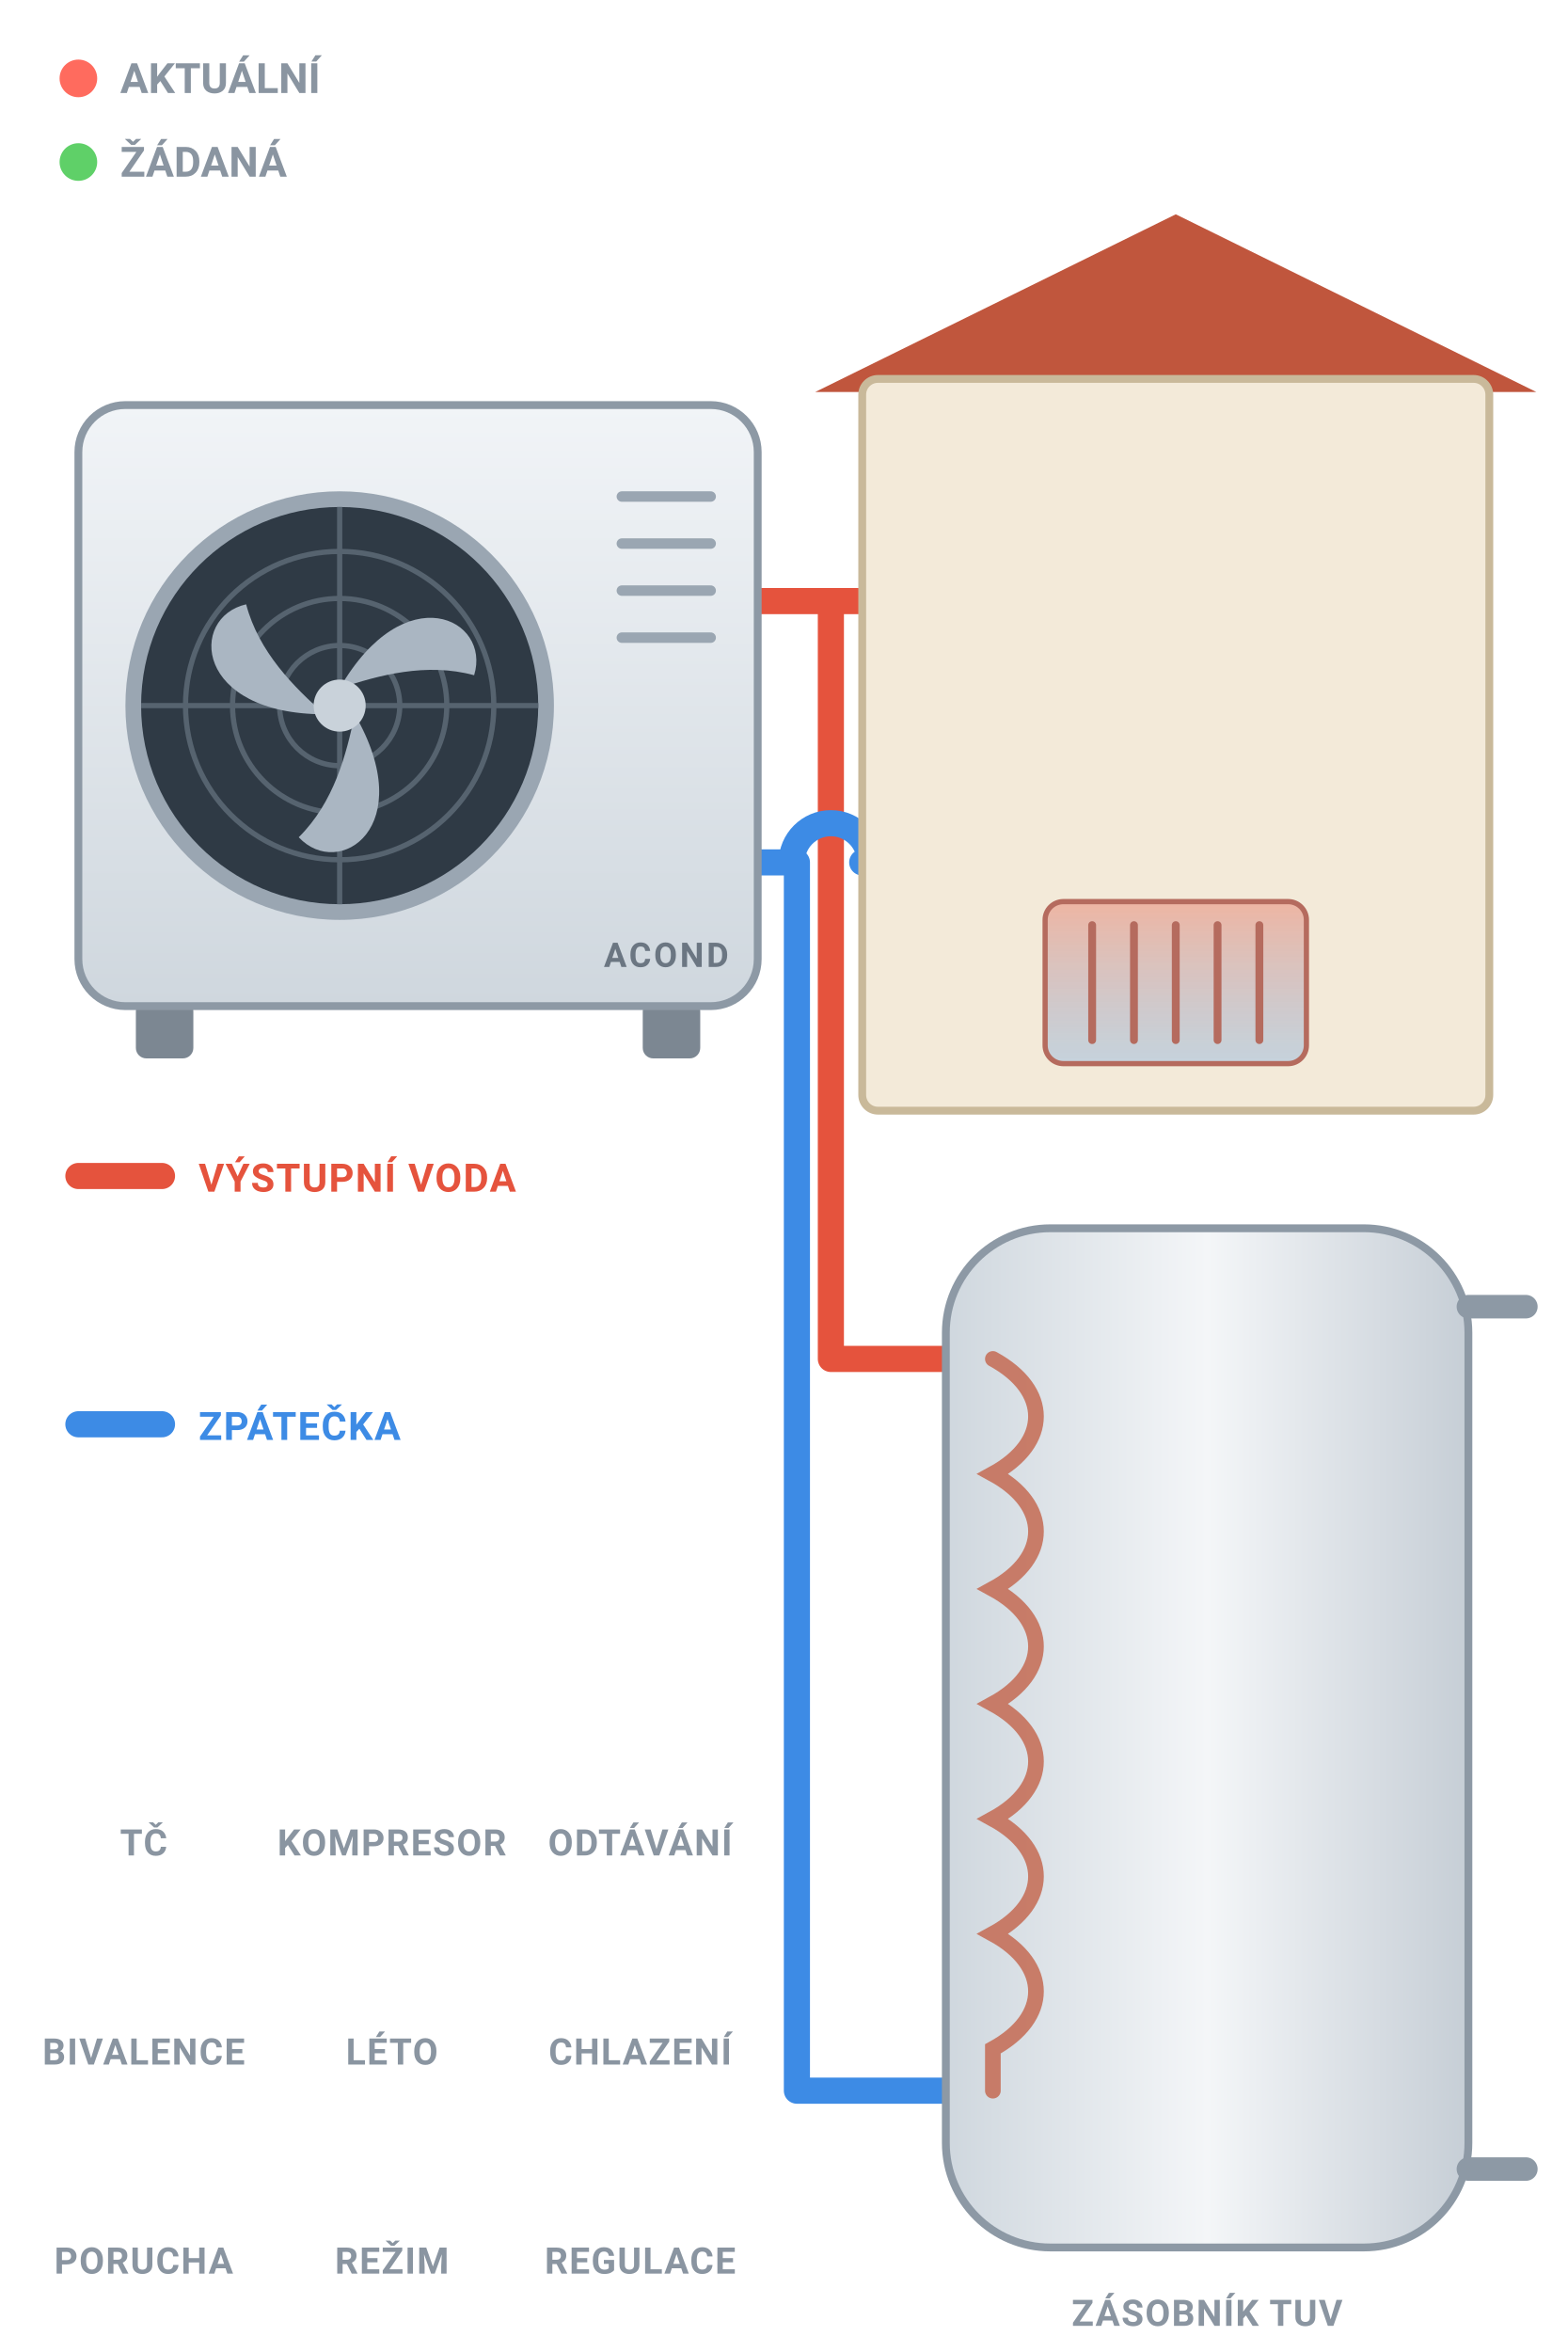
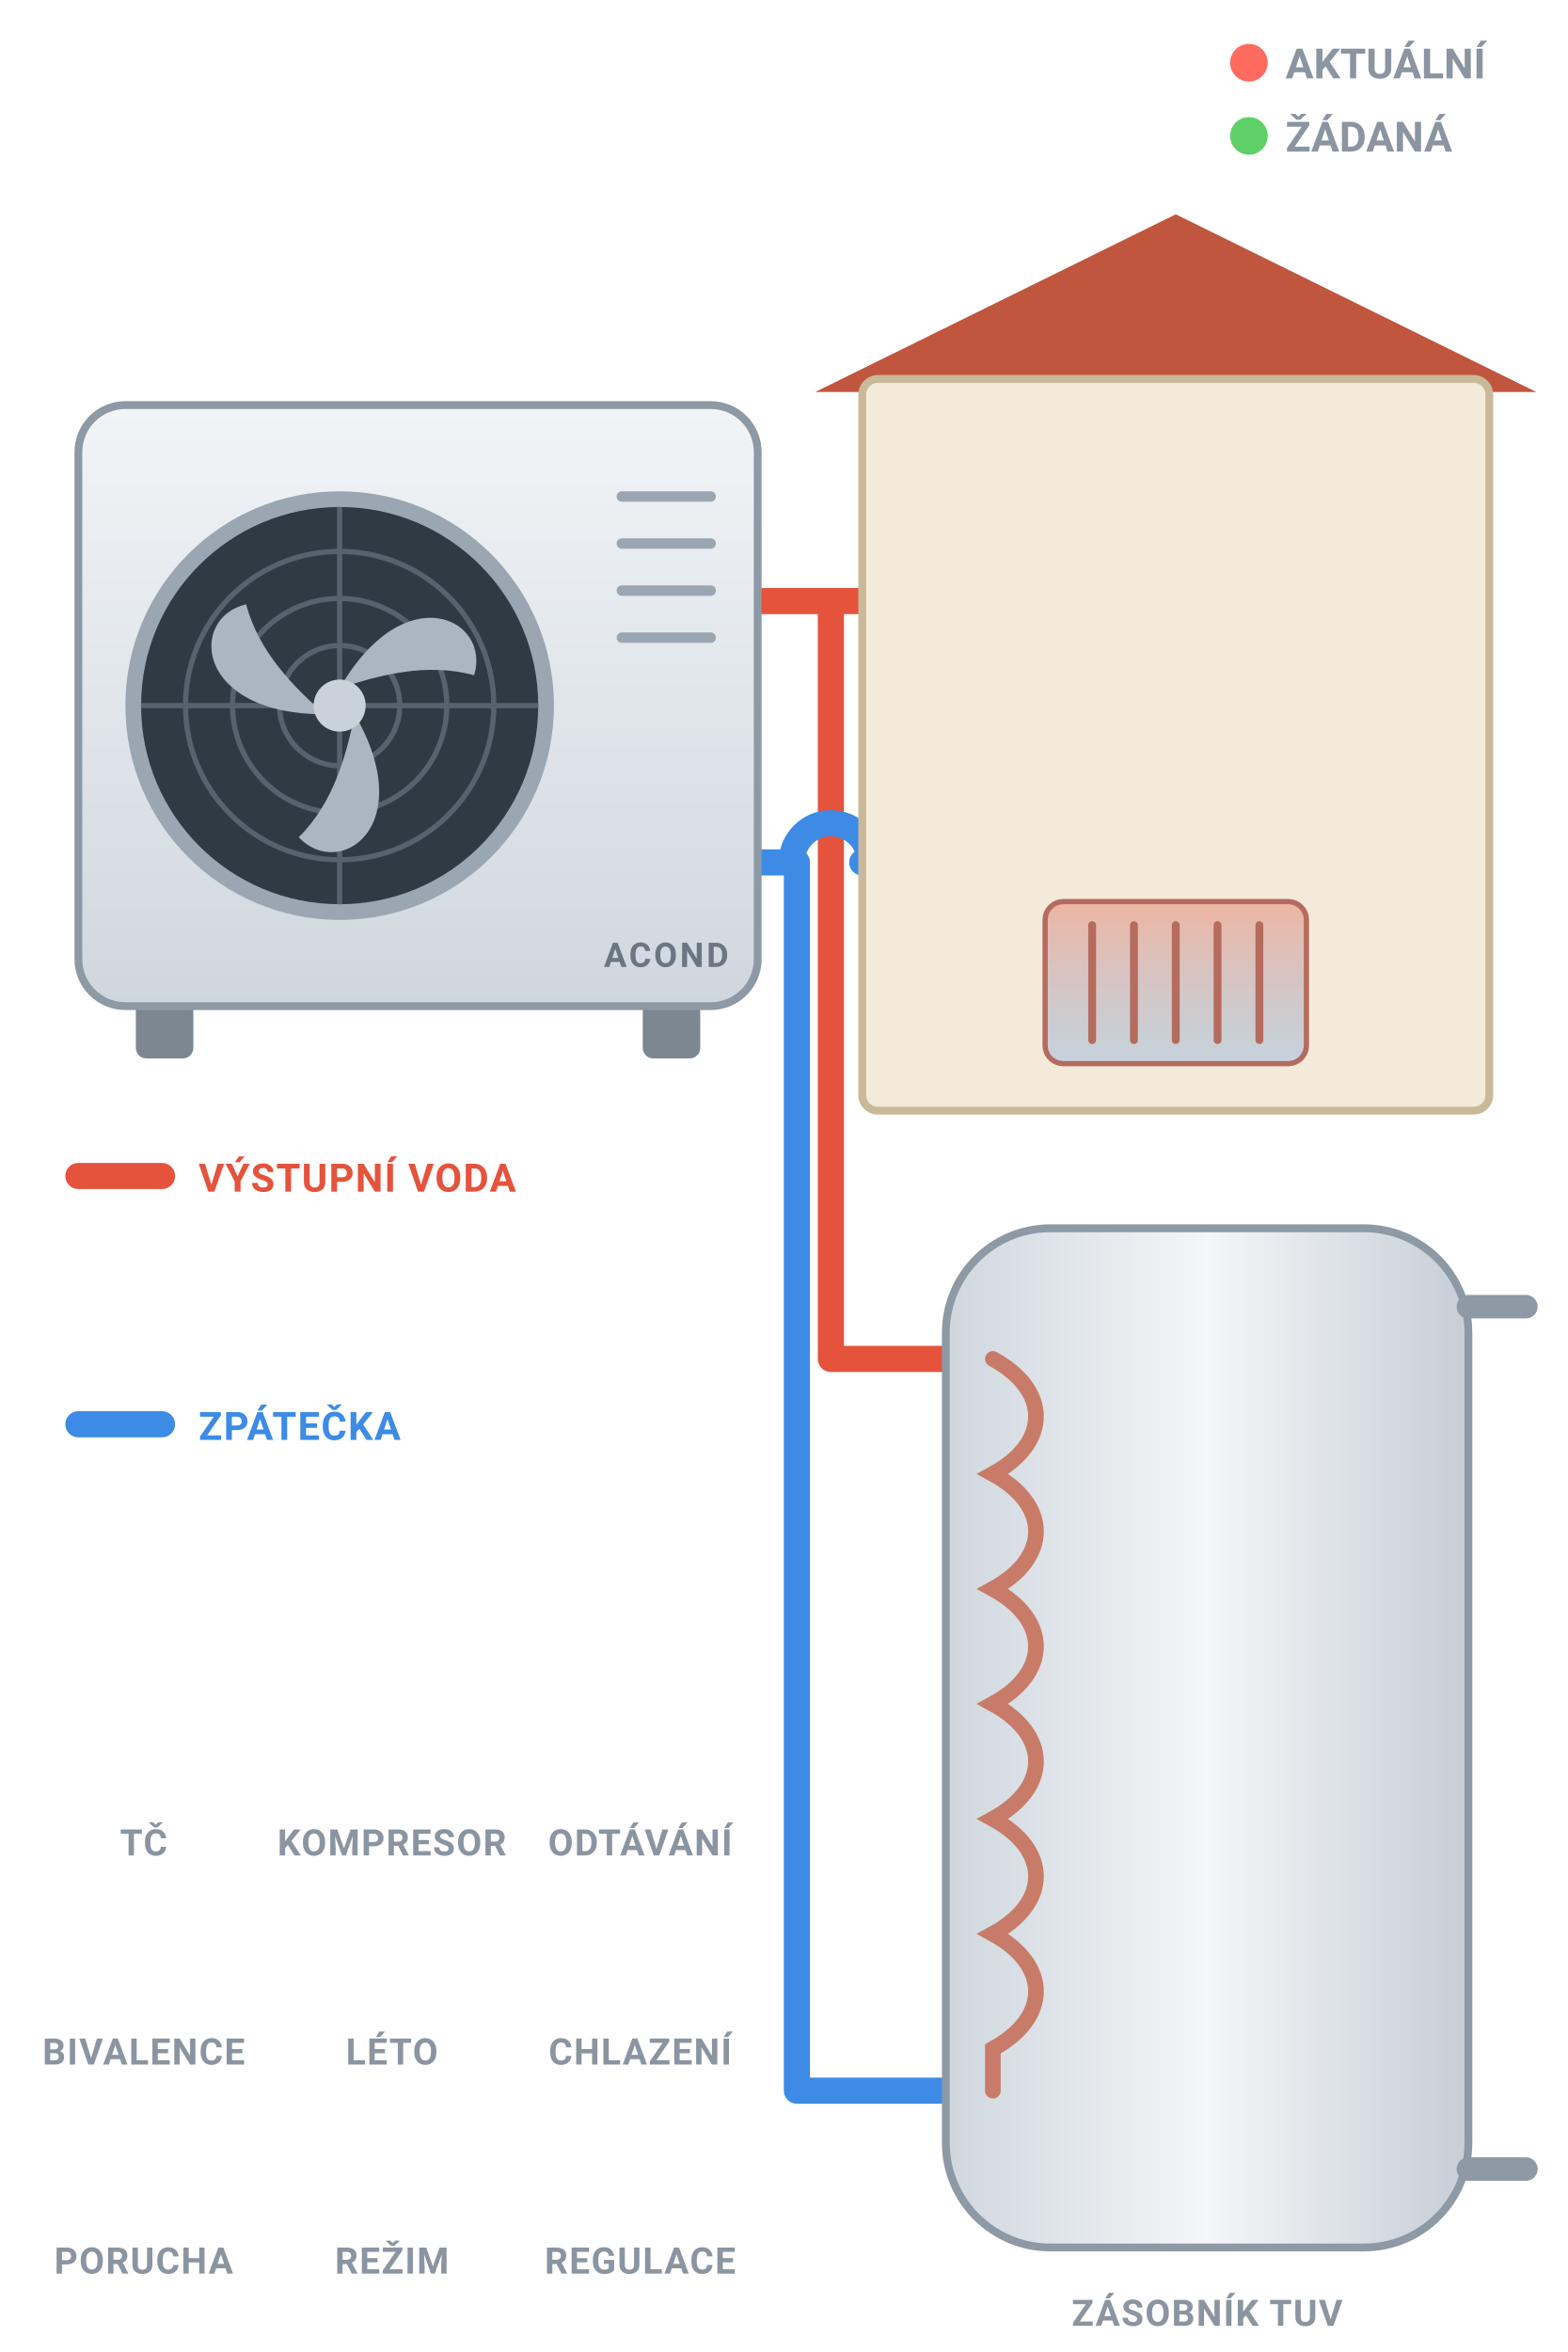
<svg xmlns="http://www.w3.org/2000/svg" viewBox="0 0 600 900" font-family="Segoe UI, Roboto, Helvetica, Arial, sans-serif">
  <defs>
    <linearGradient id="unit" x1="0" y1="0" x2="0" y2="1">
      <stop offset="0" stop-color="#f1f4f7" />
      <stop offset="1" stop-color="#cfd7de" />
    </linearGradient>
    <linearGradient id="tank" x1="0" y1="0" x2="1" y2="0">
      <stop offset="0" stop-color="#cfd7de" />
      <stop offset=".5" stop-color="#f4f6f8" />
      <stop offset="1" stop-color="#c6ced6" />
    </linearGradient>
    <linearGradient id="hot" x1="0" y1="0" x2="0" y2="1">
      <stop offset="0" stop-color="#e5533d" stop-opacity=".35" />
      <stop offset="1" stop-color="#3d8be5" stop-opacity=".25" />
    </linearGradient>
  </defs>
  <g fill="none" stroke-width="10" stroke-linecap="round" stroke-linejoin="round">
    <path d="M290 230 H330" stroke="#e5533d" />
    <path d="M318 230 V520 H362" stroke="#e5533d" />
    <path d="M362 800 H305 V330 H290" stroke="#3d8be5" />
  </g>
  <path d="M330 330 H333 A15 15 0 0 0 303 330" fill="none" stroke="#3d8be5" stroke-width="10" stroke-linecap="round" />
  <rect x="52" y="383" width="22" height="22" rx="4" fill="#7c8792" />
  <rect x="246" y="383" width="22" height="22" rx="4" fill="#7c8792" />
  <rect x="30" y="155" width="260" height="230" rx="18" fill="url(#unit)" stroke="#8d99a5" stroke-width="3" />
  <circle cx="130" cy="270" r="82" fill="#9aa6b2" />
  <circle cx="130" cy="270" r="76" fill="#2f3a45" />
  <g stroke="#56636f" stroke-width="2" fill="none">
    <circle cx="130" cy="270" r="59" />
    <circle cx="130" cy="270" r="41" />
    <circle cx="130" cy="270" r="23" />
    <path d="M54 270 H206 M130 194 V346" />
  </g>
  <g fill="#aab6c2" transform="translate(130 270) scale(.83)">
    <path d="M0 -8 C30 -60 70 -40 62 -14 C40 -20 18 -14 0 -8Z" />
    <path d="M0 -8 C30 -60 70 -40 62 -14 C40 -20 18 -14 0 -8Z" transform="rotate(120)" />
    <path d="M0 -8 C30 -60 70 -40 62 -14 C40 -20 18 -14 0 -8Z" transform="rotate(240)" />
    <circle r="12" fill="#c9d2da" />
  </g>
  <g stroke="#9aa6b2" stroke-width="4" stroke-linecap="round">
    <path d="M238 190 H272 M238 208 H272 M238 226 H272 M238 244 H272" />
  </g>
  <text x="255" y="370" text-anchor="middle" font-size="13" font-weight="700" fill="#6b7682" letter-spacing="1">ACOND</text>
  <path d="M312 150 L450 82 L588 150Z" fill="#c0563d" />
  <rect x="330" y="145" width="240" height="280" rx="6" fill="#f3ead9" stroke="#c9b99a" stroke-width="3" />
  <g transform="translate(400 345)">
    <rect width="100" height="62" rx="7" fill="url(#hot)" stroke="#b56b5e" stroke-width="2" />
    <path d="M18 9 V53 M34 9 V53 M50 9 V53 M66 9 V53 M82 9 V53" stroke="#b56b5e" stroke-width="3" stroke-linecap="round" />
  </g>
  <rect x="362" y="470" width="200" height="390" rx="40" fill="url(#tank)" stroke="#8d99a5" stroke-width="3" />
  <path d="M380 520 C402 532 402 552 380 564 C402 576 402 596 380 608 C402 620 402 640 380 652 C402 664 402 684 380 696 C402 708 402 728 380 740 C402 752 402 772 380 784 L380 800" fill="none" stroke="#c46a52" stroke-width="6" stroke-linecap="round" opacity=".85" />
  <path d="M562 500 h22 M562 830 h22" stroke="#8d99a5" stroke-width="9" stroke-linecap="round" />
  <g font-size="15" font-weight="700" letter-spacing=".5">
    <path d="M30 450 H62" stroke="#e5533d" stroke-width="10" stroke-linecap="round" />
    <text x="76" y="456" fill="#e5533d">VÝSTUPNÍ VODA</text>
    <path d="M30 545 H62" stroke="#3d8be5" stroke-width="10" stroke-linecap="round" />
    <text x="76" y="551" fill="#3d8be5">ZPÁTEČKA</text>
  </g>
  <g font-size="14" font-weight="600" fill="#8a95a1" text-anchor="middle" letter-spacing=".5">
    <text x="462" y="890">ZÁSOBNÍK TUV</text>
    <text x="55" y="710">TČ</text>
    <text x="150" y="710">KOMPRESOR</text>
    <text x="245" y="710">ODTÁVÁNÍ</text>
    <text x="55" y="790">BIVALENCE</text>
    <text x="150" y="790">LÉTO</text>
    <text x="245" y="790">CHLAZENÍ</text>
    <text x="55" y="870">PORUCHA</text>
    <text x="150" y="870">REŽIM</text>
    <text x="245" y="870">REGULACE</text>
  </g>
  <g font-size="16" font-weight="600" fill="#8a95a1">
-     <circle cx="30" cy="30" r="7.2" fill="#ff6b5e" />
-     <text x="46" y="35.6">AKTUÁLNÍ</text>
-     <circle cx="30" cy="62" r="7.2" fill="#5fd068" />
-     <text x="46" y="67.6">ŽÁDANÁ</text>
+     <circle cx="478" cy="24" r="7.2" fill="#ff6b5e" />
+     <text x="492" y="30">AKTUÁLNÍ</text>
+     <circle cx="478" cy="52" r="7.2" fill="#5fd068" />
+     <text x="492" y="58">ŽÁDANÁ</text>
  </g>
</svg>
